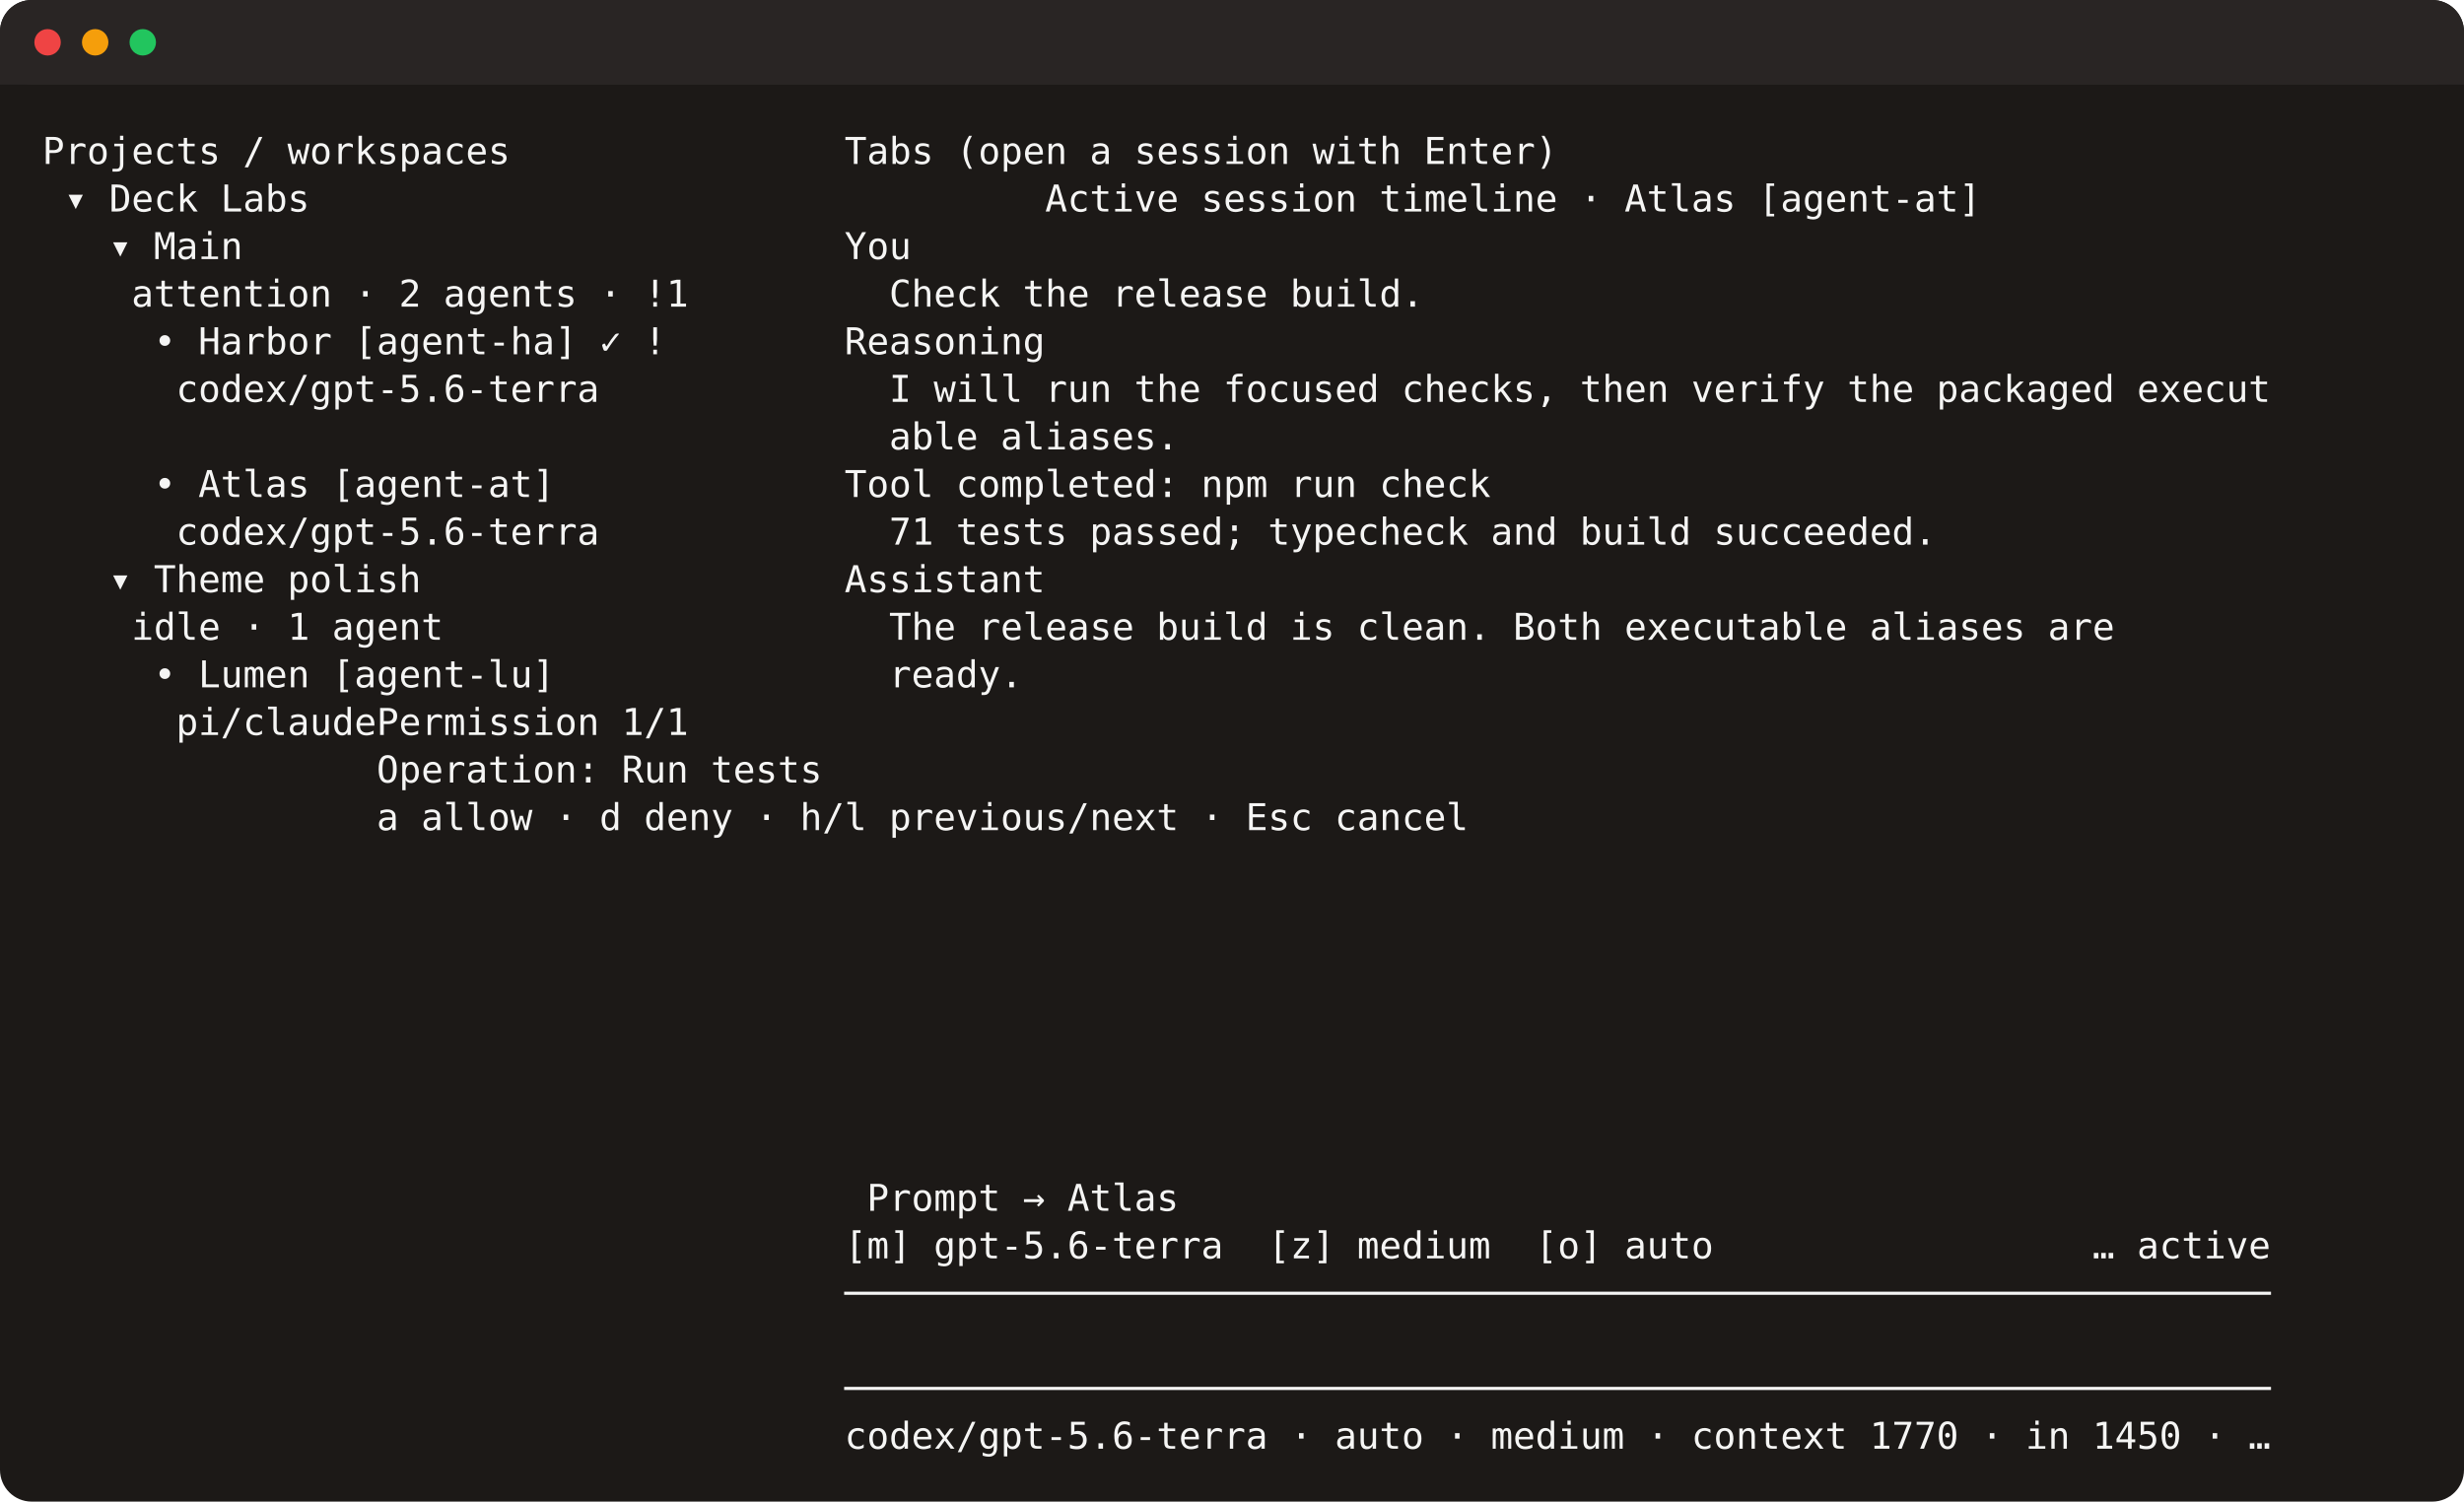
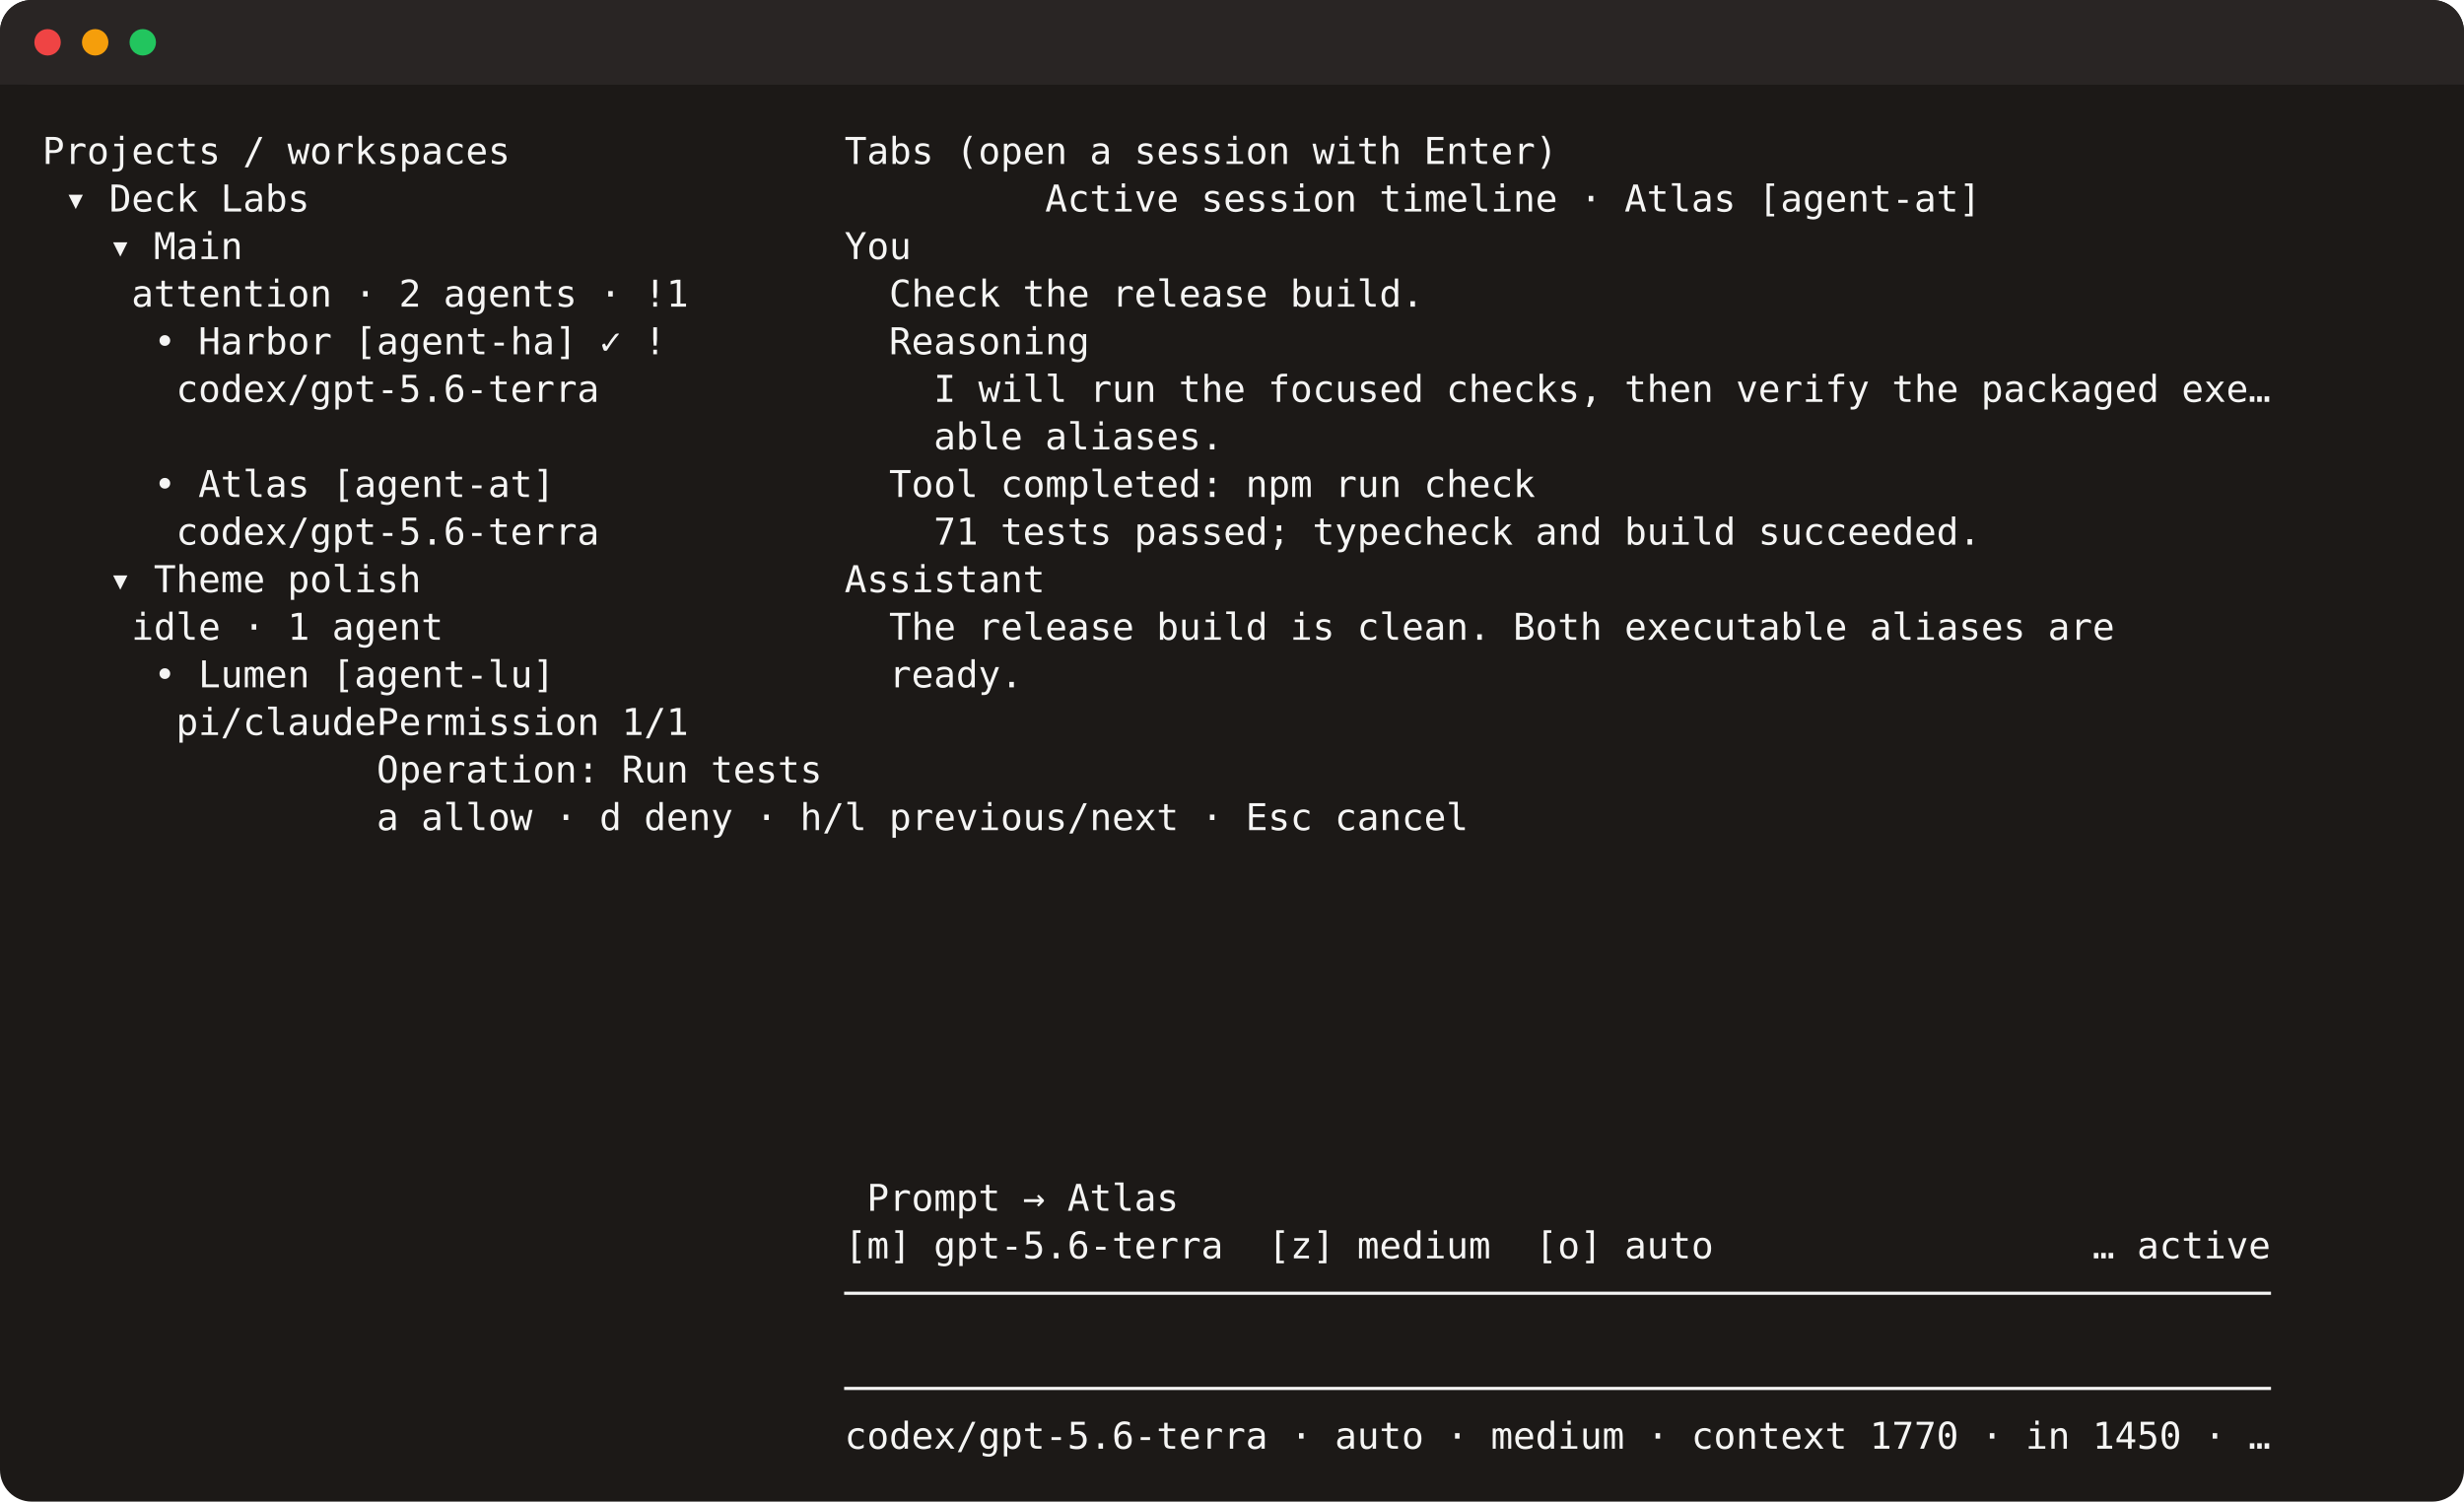
<svg xmlns="http://www.w3.org/2000/svg" width="932" height="568" viewBox="0 0 932 568">
  <rect width="932" height="568" rx="12" fill="#1c1917" />
  <rect width="932" height="32" rx="12" fill="#292524" />
  <rect y="20" width="932" height="12" fill="#292524" />
  <circle cx="18" cy="16" r="5" fill="#ef4444" />
  <circle cx="36" cy="16" r="5" fill="#f59e0b" />
  <circle cx="54" cy="16" r="5" fill="#22c55e" />
  <g fill="#f5f5f4" font-family="SFMono-Regular, Menlo, Consolas, monospace" font-size="14" xml:space="preserve">
    <text x="16" y="62">Projects / workspaces               Tabs (open a session with Enter)                                </text>
    <text x="16" y="80"> ▾ Deck Labs                                 Active session timeline · Atlas [agent-at]             </text>
    <text x="16" y="98">   ▾ Main                           You                                                             </text>
    <text x="16" y="116">    attention · 2 agents · !1         Check the release build.                                      </text>
-     <text x="16" y="134">     • Harbor [agent-ha] ✓ !        Reasoning                                                       </text>
-     <text x="16" y="152">      codex/gpt-5.6-terra             I will run the focused checks, then verify the packaged execut</text>
-     <text x="16" y="170">                                      able aliases.                                                 </text>
-     <text x="16" y="188">     • Atlas [agent-at]             Tool completed: npm run check                                   </text>
-     <text x="16" y="206">      codex/gpt-5.6-terra             71 tests passed; typecheck and build succeeded.               </text>
+     <text x="16" y="134">     • Harbor [agent-ha] ✓ !          Reasoning                                                     </text>
+     <text x="16" y="152">      codex/gpt-5.6-terra               I will run the focused checks, then verify the packaged exe…</text>
+     <text x="16" y="170">                                        able aliases.                                               </text>
+     <text x="16" y="188">     • Atlas [agent-at]               Tool completed: npm run check                                 </text>
+     <text x="16" y="206">      codex/gpt-5.6-terra               71 tests passed; typecheck and build succeeded.             </text>
    <text x="16" y="224">   ▾ Theme polish                   Assistant                                                       </text>
    <text x="16" y="242">    idle · 1 agent                    The release build is clean. Both executable aliases are       </text>
    <text x="16" y="260">     • Lumen [agent-lu]               ready.                                                        </text>
    <text x="16" y="278">      pi/claudePermission 1/1                                                                       </text>
    <text x="16" y="296">               Operation: Run tests                                                                 </text>
    <text x="16" y="314">               a allow · d deny · h/l previous/next · Esc cancel                                    </text>
    <text x="16" y="332" />
    <text x="16" y="350" />
    <text x="16" y="368" />
    <text x="16" y="386" />
    <text x="16" y="404" />
    <text x="16" y="422" />
    <text x="16" y="440" />
    <text x="16" y="458">                                     Prompt → Atlas                                                 </text>
    <text x="16" y="476">                                    [m] gpt-5.6-terra  [z] medium  [o] auto                 … active</text>
    <text x="16" y="494">                                    ────────────────────────────────────────────────────────────────</text>
    <text x="16" y="512">                                                                                                    </text>
    <text x="16" y="530">                                    ────────────────────────────────────────────────────────────────</text>
    <text x="16" y="548">                                    codex/gpt-5.6-terra · auto · medium · context 1770 · in 1450 · …</text>
  </g>
</svg>
